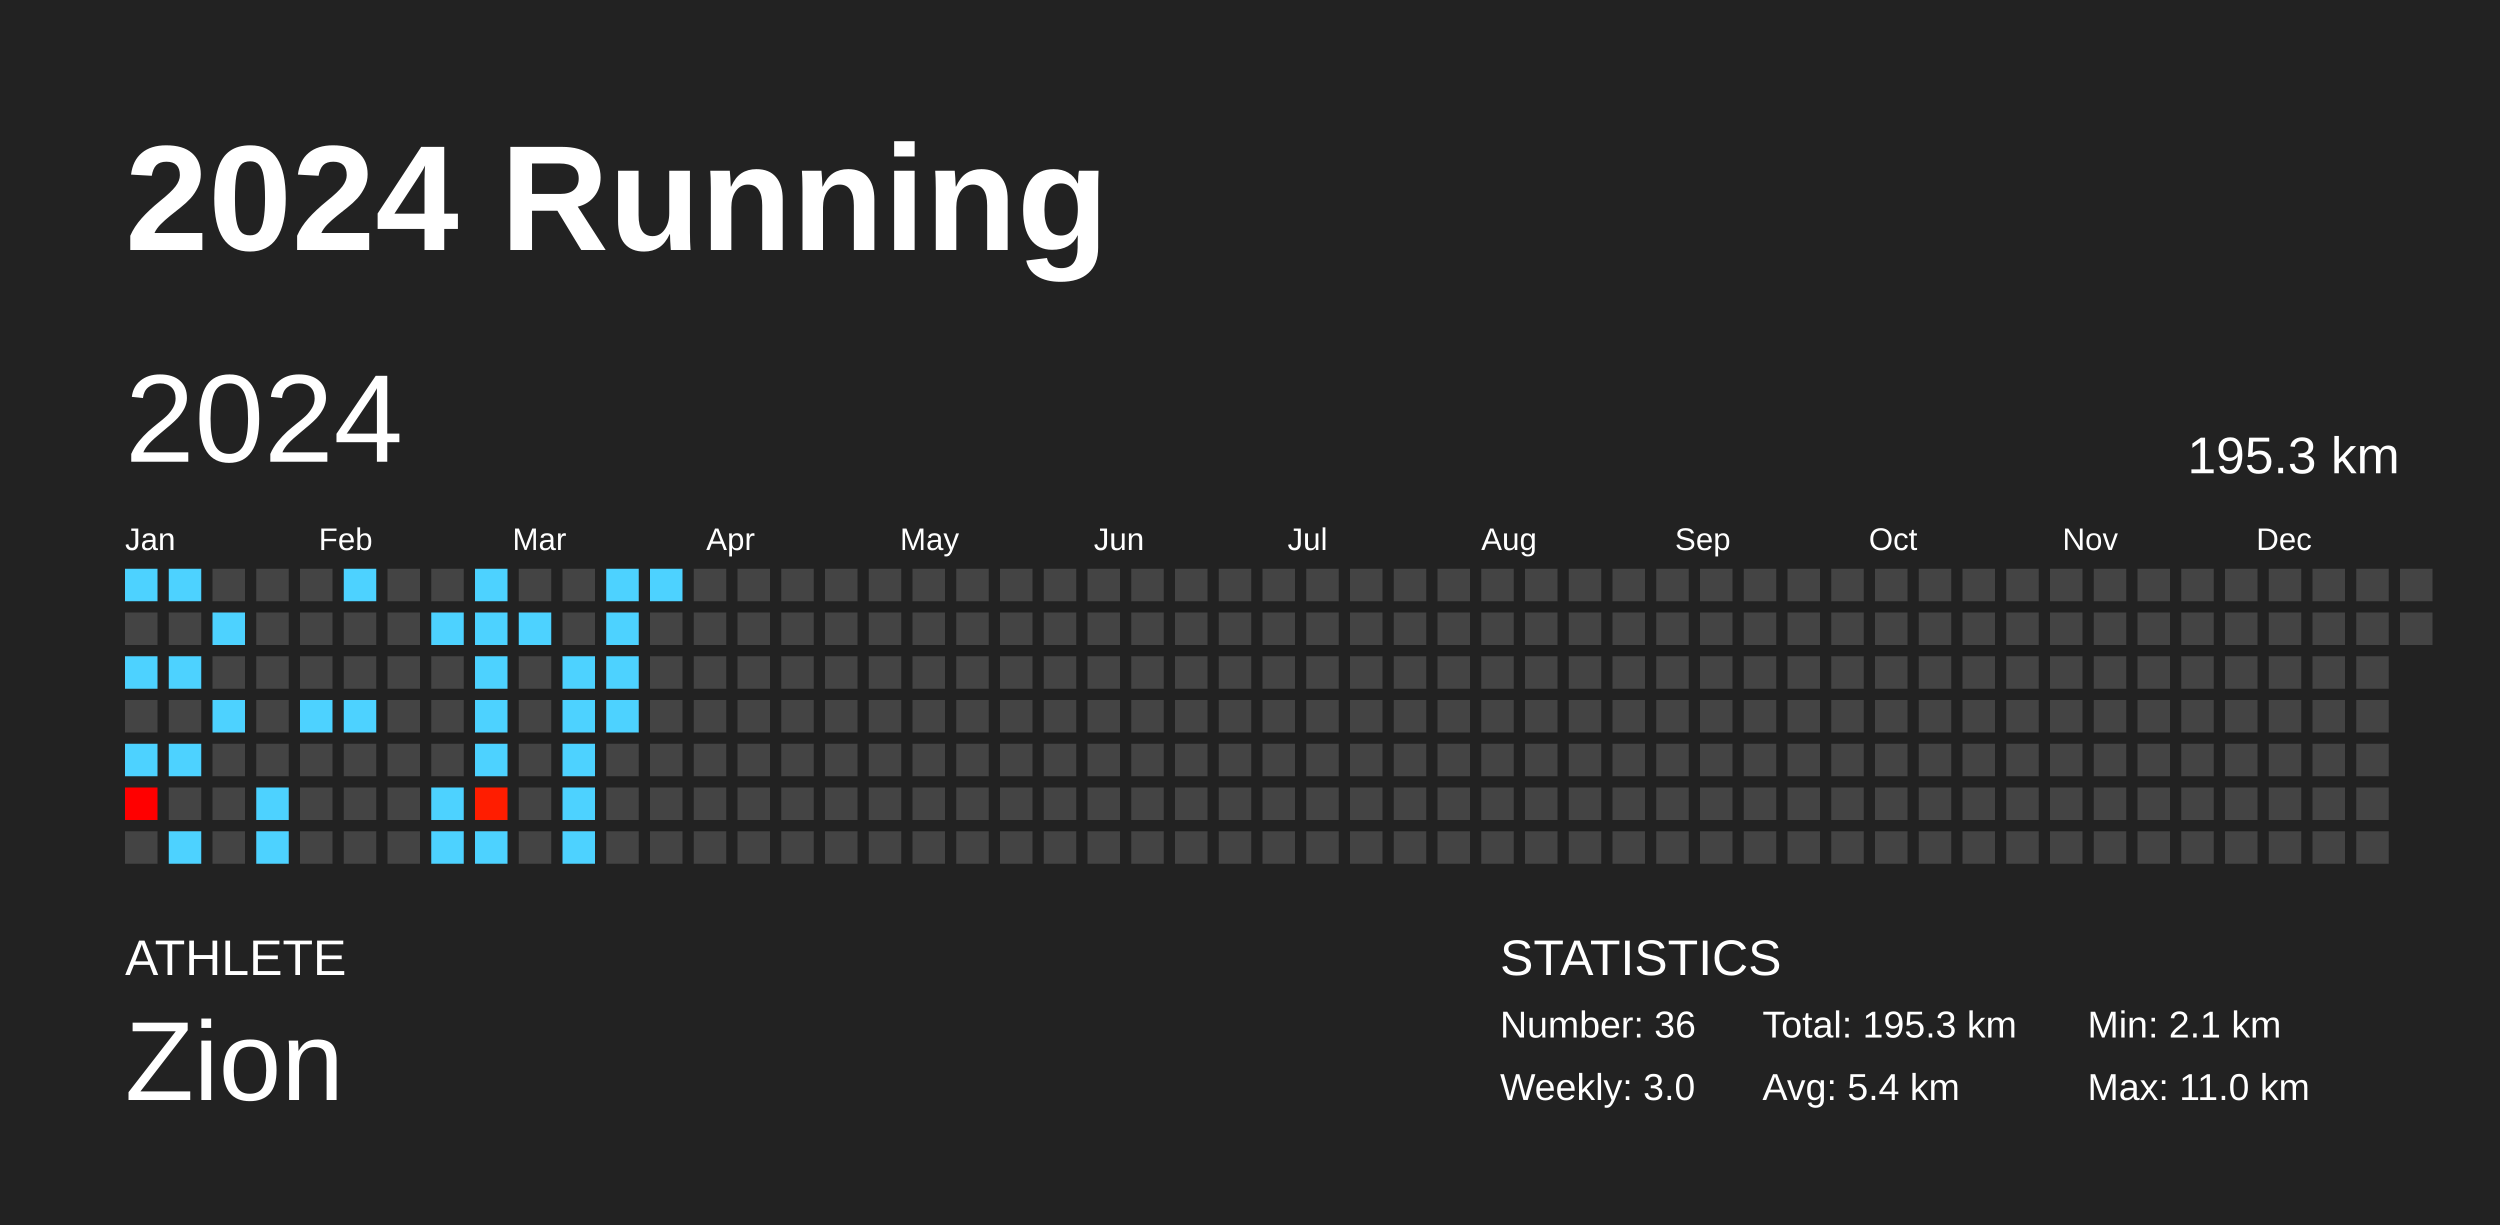
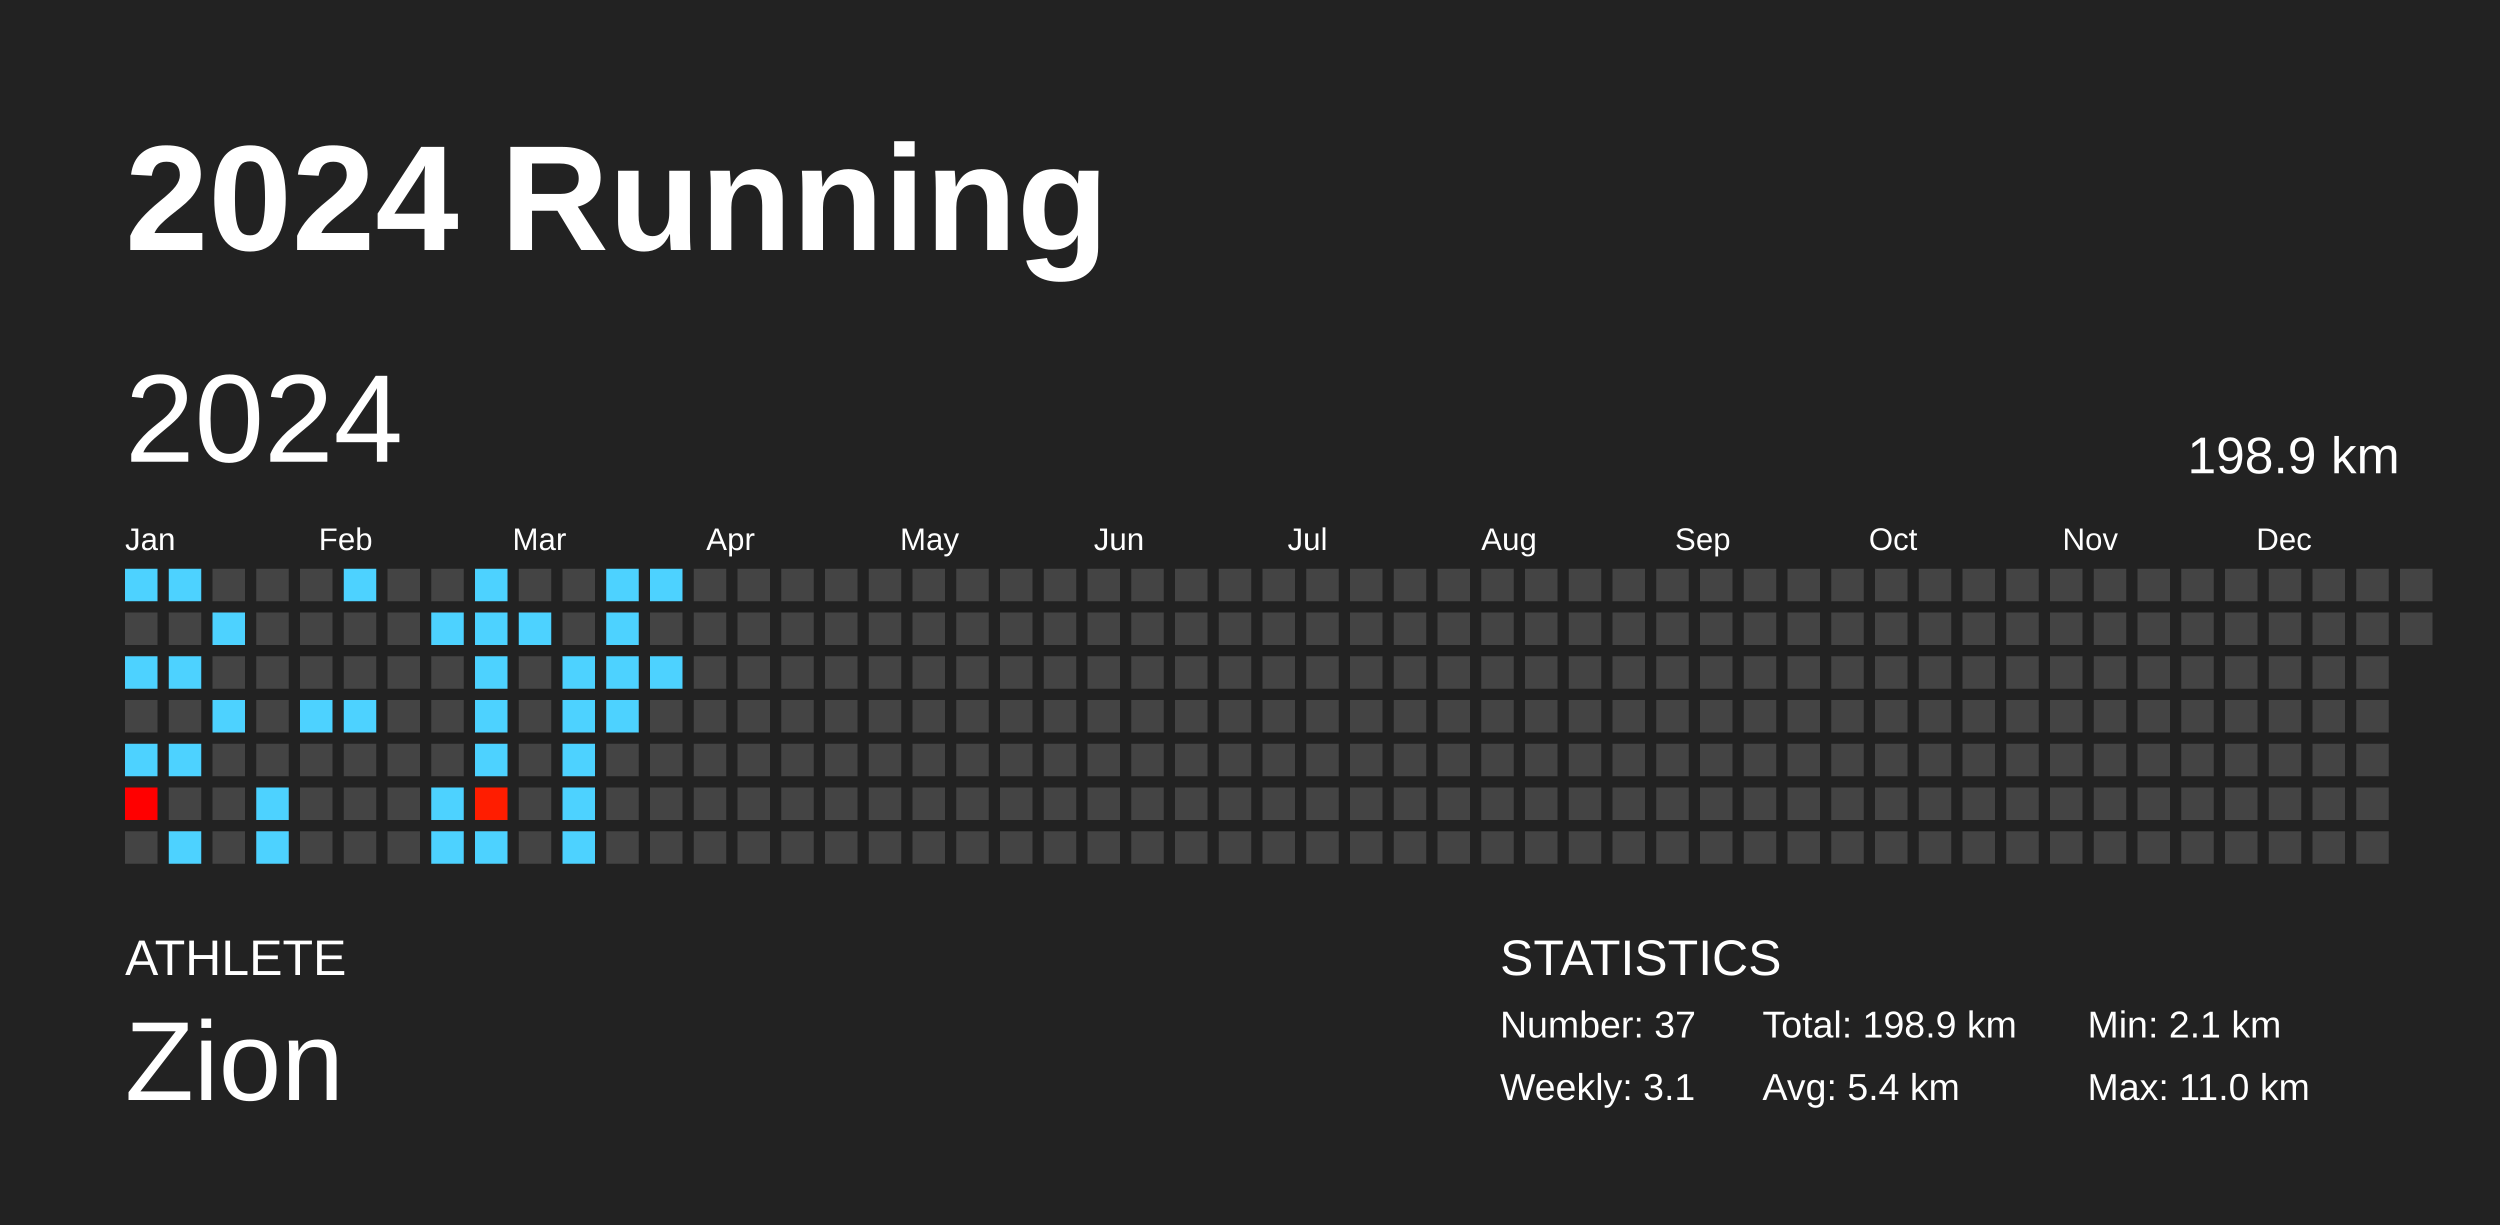
<svg xmlns="http://www.w3.org/2000/svg" baseProfile="full" height="98mm" version="1.1" viewBox="0,0,200,98" width="200mm">
  <defs />
  <rect fill="#222222" height="98" width="200" x="0" y="0" />
  <text fill="#FFFFFF" style="font-size:12px; font-family:Arial; font-weight:bold;" x="10" y="20">2024 Running</text>
  <text fill="#FFFFFF" style="font-size:4px; font-family:Arial" x="10" y="78">ATHLETE</text>
  <text fill="#FFFFFF" style="font-size:9px; font-family:Arial" x="10" y="88">Zion</text>
  <text fill="#FFFFFF" style="font-size:4px; font-family:Arial" x="120" y="78">STATISTICS</text>
-   <text fill="#FFFFFF" style="font-size:3px; font-family:Arial" x="120" y="83">Number: 36</text>
-   <text fill="#FFFFFF" style="font-size:3px; font-family:Arial" x="120" y="88">Weekly: 3.0</text>
-   <text fill="#FFFFFF" style="font-size:3px; font-family:Arial" x="141" y="83">Total: 195.3 km</text>
+   <text fill="#FFFFFF" style="font-size:3px; font-family:Arial" x="120" y="83">Number: 37</text>
+   <text fill="#FFFFFF" style="font-size:3px; font-family:Arial" x="120" y="88">Weekly: 3.1</text>
+   <text fill="#FFFFFF" style="font-size:3px; font-family:Arial" x="141" y="83">Total: 198.9 km</text>
  <text fill="#FFFFFF" style="font-size:3px; font-family:Arial" x="141" y="88">Avg: 5.4 km</text>
  <text fill="#FFFFFF" style="font-size:3px; font-family:Arial" x="167" y="83">Min: 2.1 km</text>
  <text fill="#FFFFFF" style="font-size:3px; font-family:Arial" x="167" y="88">Max: 11.0 km</text>
  <text dominant-baseline="hanging" fill="#FFFFFF" style="font-size:10.0px; font-family:Arial;" x="10" y="30">2024</text>
-   <text dominant-baseline="hanging" fill="#FFFFFF" style="font-size:4.125px; font-family:Arial;" x="175" y="35">195.3 km</text>
+   <text dominant-baseline="hanging" fill="#FFFFFF" style="font-size:4.125px; font-family:Arial;" x="175" y="35">198.9 km</text>
  <text fill="#FFFFFF" style="font-size:2.5px; font-family:Arial" x="10.0" y="44">Jan</text>
  <text fill="#FFFFFF" style="font-size:2.5px; font-family:Arial" x="25.5" y="44">Feb</text>
  <text fill="#FFFFFF" style="font-size:2.5px; font-family:Arial" x="41.0" y="44">Mar</text>
  <text fill="#FFFFFF" style="font-size:2.5px; font-family:Arial" x="56.5" y="44">Apr</text>
  <text fill="#FFFFFF" style="font-size:2.5px; font-family:Arial" x="72.0" y="44">May</text>
  <text fill="#FFFFFF" style="font-size:2.5px; font-family:Arial" x="87.5" y="44">Jun</text>
  <text fill="#FFFFFF" style="font-size:2.5px; font-family:Arial" x="103.0" y="44">Jul</text>
  <text fill="#FFFFFF" style="font-size:2.5px; font-family:Arial" x="118.5" y="44">Aug</text>
  <text fill="#FFFFFF" style="font-size:2.5px; font-family:Arial" x="134.0" y="44">Sep</text>
  <text fill="#FFFFFF" style="font-size:2.5px; font-family:Arial" x="149.5" y="44">Oct</text>
  <text fill="#FFFFFF" style="font-size:2.5px; font-family:Arial" x="165.0" y="44">Nov</text>
  <text fill="#FFFFFF" style="font-size:2.5px; font-family:Arial" x="180.5" y="44">Dec</text>
  <rect fill="#4dd2ff" height="2.6" width="2.6" x="10.0" y="45.5" />
  <rect fill="#444444" height="2.6" width="2.6" x="10.0" y="49.0" />
  <rect fill="#4dd2ff" height="2.6" width="2.6" x="10.0" y="52.5" />
  <rect fill="#444444" height="2.6" width="2.6" x="10.0" y="56.0" />
  <rect fill="#4dd2ff" height="2.6" width="2.6" x="10.0" y="59.5" />
  <rect fill="#ff0000" height="2.6" width="2.6" x="10.0" y="63.0" />
  <rect fill="#444444" height="2.6" width="2.6" x="10.0" y="66.5" />
  <rect fill="#4dd2ff" height="2.6" width="2.6" x="13.5" y="45.5" />
  <rect fill="#444444" height="2.6" width="2.6" x="13.5" y="49.0" />
  <rect fill="#4dd2ff" height="2.6" width="2.6" x="13.5" y="52.5" />
  <rect fill="#444444" height="2.6" width="2.6" x="13.5" y="56.0" />
  <rect fill="#4dd2ff" height="2.6" width="2.6" x="13.5" y="59.5" />
  <rect fill="#444444" height="2.6" width="2.6" x="13.5" y="63.0" />
  <rect fill="#4dd2ff" height="2.6" width="2.6" x="13.5" y="66.5" />
  <rect fill="#444444" height="2.6" width="2.6" x="17.0" y="45.5" />
  <rect fill="#4dd2ff" height="2.6" width="2.6" x="17.0" y="49.0" />
  <rect fill="#444444" height="2.6" width="2.6" x="17.0" y="52.5" />
  <rect fill="#4dd2ff" height="2.6" width="2.6" x="17.0" y="56.0" />
  <rect fill="#444444" height="2.6" width="2.6" x="17.0" y="59.5" />
  <rect fill="#444444" height="2.6" width="2.6" x="17.0" y="63.0" />
  <rect fill="#444444" height="2.6" width="2.6" x="17.0" y="66.5" />
  <rect fill="#444444" height="2.6" width="2.6" x="20.5" y="45.5" />
  <rect fill="#444444" height="2.6" width="2.6" x="20.5" y="49.0" />
  <rect fill="#444444" height="2.6" width="2.6" x="20.5" y="52.5" />
  <rect fill="#444444" height="2.6" width="2.6" x="20.5" y="56.0" />
  <rect fill="#444444" height="2.6" width="2.6" x="20.5" y="59.5" />
  <rect fill="#4dd2ff" height="2.6" width="2.6" x="20.5" y="63.0" />
  <rect fill="#4dd2ff" height="2.6" width="2.6" x="20.5" y="66.5" />
  <rect fill="#444444" height="2.6" width="2.6" x="24.0" y="45.5" />
  <rect fill="#444444" height="2.6" width="2.6" x="24.0" y="49.0" />
  <rect fill="#444444" height="2.6" width="2.6" x="24.0" y="52.5" />
  <rect fill="#4dd2ff" height="2.6" width="2.6" x="24.0" y="56.0" />
  <rect fill="#444444" height="2.6" width="2.6" x="24.0" y="59.5" />
  <rect fill="#444444" height="2.6" width="2.6" x="24.0" y="63.0" />
  <rect fill="#444444" height="2.6" width="2.6" x="24.0" y="66.5" />
  <rect fill="#4dd2ff" height="2.6" width="2.6" x="27.5" y="45.5" />
  <rect fill="#444444" height="2.6" width="2.6" x="27.5" y="49.0" />
  <rect fill="#444444" height="2.6" width="2.6" x="27.5" y="52.5" />
  <rect fill="#4dd2ff" height="2.6" width="2.6" x="27.5" y="56.0" />
  <rect fill="#444444" height="2.6" width="2.6" x="27.5" y="59.5" />
  <rect fill="#444444" height="2.6" width="2.6" x="27.5" y="63.0" />
  <rect fill="#444444" height="2.6" width="2.6" x="27.5" y="66.5" />
  <rect fill="#444444" height="2.6" width="2.6" x="31.0" y="45.5" />
  <rect fill="#444444" height="2.6" width="2.6" x="31.0" y="49.0" />
  <rect fill="#444444" height="2.6" width="2.6" x="31.0" y="52.5" />
  <rect fill="#444444" height="2.6" width="2.6" x="31.0" y="56.0" />
  <rect fill="#444444" height="2.6" width="2.6" x="31.0" y="59.5" />
  <rect fill="#444444" height="2.6" width="2.6" x="31.0" y="63.0" />
  <rect fill="#444444" height="2.6" width="2.6" x="31.0" y="66.5" />
  <rect fill="#444444" height="2.6" width="2.6" x="34.5" y="45.5" />
  <rect fill="#4dd2ff" height="2.6" width="2.6" x="34.5" y="49.0" />
  <rect fill="#444444" height="2.6" width="2.6" x="34.5" y="52.5" />
  <rect fill="#444444" height="2.6" width="2.6" x="34.5" y="56.0" />
  <rect fill="#444444" height="2.6" width="2.6" x="34.5" y="59.5" />
  <rect fill="#4dd2ff" height="2.6" width="2.6" x="34.5" y="63.0" />
  <rect fill="#4dd2ff" height="2.6" width="2.6" x="34.5" y="66.5" />
  <rect fill="#4dd2ff" height="2.6" width="2.6" x="38.0" y="45.5" />
  <rect fill="#4dd2ff" height="2.6" width="2.6" x="38.0" y="49.0" />
  <rect fill="#4dd2ff" height="2.6" width="2.6" x="38.0" y="52.5" />
  <rect fill="#4dd2ff" height="2.6" width="2.6" x="38.0" y="56.0" />
  <rect fill="#4dd2ff" height="2.6" width="2.6" x="38.0" y="59.5" />
  <rect fill="#ff1d00" height="2.6" width="2.6" x="38.0" y="63.0" />
  <rect fill="#4dd2ff" height="2.6" width="2.6" x="38.0" y="66.5" />
  <rect fill="#444444" height="2.6" width="2.6" x="41.5" y="45.5" />
  <rect fill="#4dd2ff" height="2.6" width="2.6" x="41.5" y="49.0" />
  <rect fill="#444444" height="2.6" width="2.6" x="41.5" y="52.5" />
  <rect fill="#444444" height="2.6" width="2.6" x="41.5" y="56.0" />
  <rect fill="#444444" height="2.6" width="2.6" x="41.5" y="59.5" />
  <rect fill="#444444" height="2.6" width="2.6" x="41.5" y="63.0" />
  <rect fill="#444444" height="2.6" width="2.6" x="41.5" y="66.5" />
  <rect fill="#444444" height="2.6" width="2.6" x="45.0" y="45.5" />
  <rect fill="#444444" height="2.6" width="2.6" x="45.0" y="49.0" />
  <rect fill="#4dd2ff" height="2.6" width="2.6" x="45.0" y="52.5" />
  <rect fill="#4dd2ff" height="2.6" width="2.6" x="45.0" y="56.0" />
  <rect fill="#4dd2ff" height="2.6" width="2.6" x="45.0" y="59.5" />
  <rect fill="#4dd2ff" height="2.6" width="2.6" x="45.0" y="63.0" />
  <rect fill="#4dd2ff" height="2.6" width="2.6" x="45.0" y="66.5" />
  <rect fill="#4dd2ff" height="2.6" width="2.6" x="48.5" y="45.5" />
  <rect fill="#4dd2ff" height="2.6" width="2.6" x="48.5" y="49.0" />
  <rect fill="#4dd2ff" height="2.6" width="2.6" x="48.5" y="52.5" />
  <rect fill="#4dd2ff" height="2.6" width="2.6" x="48.5" y="56.0" />
  <rect fill="#444444" height="2.6" width="2.6" x="48.5" y="59.5" />
  <rect fill="#444444" height="2.6" width="2.6" x="48.5" y="63.0" />
  <rect fill="#444444" height="2.6" width="2.6" x="48.5" y="66.5" />
  <rect fill="#4dd2ff" height="2.6" width="2.6" x="52.0" y="45.5" />
  <rect fill="#444444" height="2.6" width="2.6" x="52.0" y="49.0" />
-   <rect fill="#444444" height="2.6" width="2.6" x="52.0" y="52.5" />
+   <rect fill="#4dd2ff" height="2.6" width="2.6" x="52.0" y="52.5" />
  <rect fill="#444444" height="2.6" width="2.6" x="52.0" y="56.0" />
  <rect fill="#444444" height="2.6" width="2.6" x="52.0" y="59.5" />
  <rect fill="#444444" height="2.6" width="2.6" x="52.0" y="63.0" />
  <rect fill="#444444" height="2.6" width="2.6" x="52.0" y="66.5" />
  <rect fill="#444444" height="2.6" width="2.6" x="55.5" y="45.5" />
  <rect fill="#444444" height="2.6" width="2.6" x="55.5" y="49.0" />
  <rect fill="#444444" height="2.6" width="2.6" x="55.5" y="52.5" />
  <rect fill="#444444" height="2.6" width="2.6" x="55.5" y="56.0" />
  <rect fill="#444444" height="2.6" width="2.6" x="55.5" y="59.5" />
  <rect fill="#444444" height="2.6" width="2.6" x="55.5" y="63.0" />
  <rect fill="#444444" height="2.6" width="2.6" x="55.5" y="66.5" />
  <rect fill="#444444" height="2.6" width="2.6" x="59.0" y="45.5" />
  <rect fill="#444444" height="2.6" width="2.6" x="59.0" y="49.0" />
  <rect fill="#444444" height="2.6" width="2.6" x="59.0" y="52.5" />
  <rect fill="#444444" height="2.6" width="2.6" x="59.0" y="56.0" />
  <rect fill="#444444" height="2.6" width="2.6" x="59.0" y="59.5" />
  <rect fill="#444444" height="2.6" width="2.6" x="59.0" y="63.0" />
  <rect fill="#444444" height="2.6" width="2.6" x="59.0" y="66.5" />
  <rect fill="#444444" height="2.6" width="2.6" x="62.5" y="45.5" />
  <rect fill="#444444" height="2.6" width="2.6" x="62.5" y="49.0" />
  <rect fill="#444444" height="2.6" width="2.6" x="62.5" y="52.5" />
  <rect fill="#444444" height="2.6" width="2.6" x="62.5" y="56.0" />
  <rect fill="#444444" height="2.6" width="2.6" x="62.5" y="59.5" />
  <rect fill="#444444" height="2.6" width="2.6" x="62.5" y="63.0" />
  <rect fill="#444444" height="2.6" width="2.6" x="62.5" y="66.5" />
  <rect fill="#444444" height="2.6" width="2.6" x="66.0" y="45.5" />
  <rect fill="#444444" height="2.6" width="2.6" x="66.0" y="49.0" />
  <rect fill="#444444" height="2.6" width="2.6" x="66.0" y="52.5" />
  <rect fill="#444444" height="2.6" width="2.6" x="66.0" y="56.0" />
  <rect fill="#444444" height="2.6" width="2.6" x="66.0" y="59.5" />
  <rect fill="#444444" height="2.6" width="2.6" x="66.0" y="63.0" />
  <rect fill="#444444" height="2.6" width="2.6" x="66.0" y="66.5" />
  <rect fill="#444444" height="2.6" width="2.6" x="69.5" y="45.5" />
  <rect fill="#444444" height="2.6" width="2.6" x="69.5" y="49.0" />
  <rect fill="#444444" height="2.6" width="2.6" x="69.5" y="52.5" />
  <rect fill="#444444" height="2.6" width="2.6" x="69.5" y="56.0" />
  <rect fill="#444444" height="2.6" width="2.6" x="69.5" y="59.5" />
  <rect fill="#444444" height="2.6" width="2.6" x="69.5" y="63.0" />
  <rect fill="#444444" height="2.6" width="2.6" x="69.5" y="66.5" />
  <rect fill="#444444" height="2.6" width="2.6" x="73.0" y="45.5" />
  <rect fill="#444444" height="2.6" width="2.6" x="73.0" y="49.0" />
  <rect fill="#444444" height="2.6" width="2.6" x="73.0" y="52.5" />
  <rect fill="#444444" height="2.6" width="2.6" x="73.0" y="56.0" />
  <rect fill="#444444" height="2.6" width="2.6" x="73.0" y="59.5" />
  <rect fill="#444444" height="2.6" width="2.6" x="73.0" y="63.0" />
  <rect fill="#444444" height="2.6" width="2.6" x="73.0" y="66.5" />
  <rect fill="#444444" height="2.6" width="2.6" x="76.5" y="45.5" />
  <rect fill="#444444" height="2.6" width="2.6" x="76.5" y="49.0" />
  <rect fill="#444444" height="2.6" width="2.6" x="76.5" y="52.5" />
  <rect fill="#444444" height="2.6" width="2.6" x="76.5" y="56.0" />
  <rect fill="#444444" height="2.6" width="2.6" x="76.5" y="59.5" />
  <rect fill="#444444" height="2.6" width="2.6" x="76.5" y="63.0" />
  <rect fill="#444444" height="2.6" width="2.6" x="76.5" y="66.5" />
  <rect fill="#444444" height="2.6" width="2.6" x="80.0" y="45.5" />
  <rect fill="#444444" height="2.6" width="2.6" x="80.0" y="49.0" />
  <rect fill="#444444" height="2.6" width="2.6" x="80.0" y="52.5" />
  <rect fill="#444444" height="2.6" width="2.6" x="80.0" y="56.0" />
  <rect fill="#444444" height="2.6" width="2.6" x="80.0" y="59.5" />
  <rect fill="#444444" height="2.6" width="2.6" x="80.0" y="63.0" />
  <rect fill="#444444" height="2.6" width="2.6" x="80.0" y="66.5" />
  <rect fill="#444444" height="2.6" width="2.6" x="83.5" y="45.5" />
  <rect fill="#444444" height="2.6" width="2.6" x="83.5" y="49.0" />
  <rect fill="#444444" height="2.6" width="2.6" x="83.5" y="52.5" />
  <rect fill="#444444" height="2.6" width="2.6" x="83.5" y="56.0" />
  <rect fill="#444444" height="2.6" width="2.6" x="83.5" y="59.5" />
  <rect fill="#444444" height="2.6" width="2.6" x="83.5" y="63.0" />
  <rect fill="#444444" height="2.6" width="2.6" x="83.5" y="66.5" />
  <rect fill="#444444" height="2.6" width="2.6" x="87.0" y="45.5" />
  <rect fill="#444444" height="2.6" width="2.6" x="87.0" y="49.0" />
  <rect fill="#444444" height="2.6" width="2.6" x="87.0" y="52.5" />
  <rect fill="#444444" height="2.6" width="2.6" x="87.0" y="56.0" />
  <rect fill="#444444" height="2.6" width="2.6" x="87.0" y="59.5" />
  <rect fill="#444444" height="2.6" width="2.6" x="87.0" y="63.0" />
  <rect fill="#444444" height="2.6" width="2.6" x="87.0" y="66.5" />
  <rect fill="#444444" height="2.6" width="2.6" x="90.5" y="45.5" />
  <rect fill="#444444" height="2.6" width="2.6" x="90.5" y="49.0" />
  <rect fill="#444444" height="2.6" width="2.6" x="90.5" y="52.5" />
  <rect fill="#444444" height="2.6" width="2.6" x="90.5" y="56.0" />
  <rect fill="#444444" height="2.6" width="2.6" x="90.5" y="59.5" />
  <rect fill="#444444" height="2.6" width="2.6" x="90.5" y="63.0" />
  <rect fill="#444444" height="2.6" width="2.6" x="90.5" y="66.5" />
  <rect fill="#444444" height="2.6" width="2.6" x="94.0" y="45.5" />
  <rect fill="#444444" height="2.6" width="2.6" x="94.0" y="49.0" />
  <rect fill="#444444" height="2.6" width="2.6" x="94.0" y="52.5" />
  <rect fill="#444444" height="2.6" width="2.6" x="94.0" y="56.0" />
  <rect fill="#444444" height="2.6" width="2.6" x="94.0" y="59.5" />
  <rect fill="#444444" height="2.6" width="2.6" x="94.0" y="63.0" />
  <rect fill="#444444" height="2.6" width="2.6" x="94.0" y="66.5" />
  <rect fill="#444444" height="2.6" width="2.6" x="97.5" y="45.5" />
  <rect fill="#444444" height="2.6" width="2.6" x="97.5" y="49.0" />
  <rect fill="#444444" height="2.6" width="2.6" x="97.5" y="52.5" />
  <rect fill="#444444" height="2.6" width="2.6" x="97.5" y="56.0" />
  <rect fill="#444444" height="2.6" width="2.6" x="97.5" y="59.5" />
  <rect fill="#444444" height="2.6" width="2.6" x="97.5" y="63.0" />
  <rect fill="#444444" height="2.6" width="2.6" x="97.5" y="66.5" />
  <rect fill="#444444" height="2.6" width="2.6" x="101.0" y="45.5" />
  <rect fill="#444444" height="2.6" width="2.6" x="101.0" y="49.0" />
  <rect fill="#444444" height="2.6" width="2.6" x="101.0" y="52.5" />
  <rect fill="#444444" height="2.6" width="2.6" x="101.0" y="56.0" />
  <rect fill="#444444" height="2.6" width="2.6" x="101.0" y="59.5" />
  <rect fill="#444444" height="2.6" width="2.6" x="101.0" y="63.0" />
  <rect fill="#444444" height="2.6" width="2.6" x="101.0" y="66.5" />
  <rect fill="#444444" height="2.6" width="2.6" x="104.5" y="45.5" />
  <rect fill="#444444" height="2.6" width="2.6" x="104.5" y="49.0" />
  <rect fill="#444444" height="2.6" width="2.6" x="104.5" y="52.5" />
  <rect fill="#444444" height="2.6" width="2.6" x="104.5" y="56.0" />
  <rect fill="#444444" height="2.6" width="2.6" x="104.5" y="59.5" />
  <rect fill="#444444" height="2.6" width="2.6" x="104.5" y="63.0" />
  <rect fill="#444444" height="2.6" width="2.6" x="104.5" y="66.5" />
  <rect fill="#444444" height="2.6" width="2.6" x="108.0" y="45.5" />
  <rect fill="#444444" height="2.6" width="2.6" x="108.0" y="49.0" />
  <rect fill="#444444" height="2.6" width="2.6" x="108.0" y="52.5" />
  <rect fill="#444444" height="2.6" width="2.6" x="108.0" y="56.0" />
  <rect fill="#444444" height="2.6" width="2.6" x="108.0" y="59.5" />
  <rect fill="#444444" height="2.6" width="2.6" x="108.0" y="63.0" />
  <rect fill="#444444" height="2.6" width="2.6" x="108.0" y="66.5" />
  <rect fill="#444444" height="2.6" width="2.6" x="111.5" y="45.5" />
  <rect fill="#444444" height="2.6" width="2.6" x="111.5" y="49.0" />
  <rect fill="#444444" height="2.6" width="2.6" x="111.5" y="52.5" />
  <rect fill="#444444" height="2.6" width="2.6" x="111.5" y="56.0" />
  <rect fill="#444444" height="2.6" width="2.6" x="111.5" y="59.5" />
  <rect fill="#444444" height="2.6" width="2.6" x="111.5" y="63.0" />
  <rect fill="#444444" height="2.6" width="2.6" x="111.5" y="66.5" />
  <rect fill="#444444" height="2.6" width="2.6" x="115.0" y="45.5" />
  <rect fill="#444444" height="2.6" width="2.6" x="115.0" y="49.0" />
  <rect fill="#444444" height="2.6" width="2.6" x="115.0" y="52.5" />
  <rect fill="#444444" height="2.6" width="2.6" x="115.0" y="56.0" />
  <rect fill="#444444" height="2.6" width="2.6" x="115.0" y="59.5" />
  <rect fill="#444444" height="2.6" width="2.6" x="115.0" y="63.0" />
  <rect fill="#444444" height="2.6" width="2.6" x="115.0" y="66.5" />
  <rect fill="#444444" height="2.6" width="2.6" x="118.5" y="45.5" />
  <rect fill="#444444" height="2.6" width="2.6" x="118.5" y="49.0" />
  <rect fill="#444444" height="2.6" width="2.6" x="118.5" y="52.5" />
  <rect fill="#444444" height="2.6" width="2.6" x="118.5" y="56.0" />
  <rect fill="#444444" height="2.6" width="2.6" x="118.5" y="59.5" />
  <rect fill="#444444" height="2.6" width="2.6" x="118.5" y="63.0" />
  <rect fill="#444444" height="2.6" width="2.6" x="118.5" y="66.5" />
  <rect fill="#444444" height="2.6" width="2.6" x="122.0" y="45.5" />
  <rect fill="#444444" height="2.6" width="2.6" x="122.0" y="49.0" />
  <rect fill="#444444" height="2.6" width="2.6" x="122.0" y="52.5" />
  <rect fill="#444444" height="2.6" width="2.6" x="122.0" y="56.0" />
  <rect fill="#444444" height="2.6" width="2.6" x="122.0" y="59.5" />
  <rect fill="#444444" height="2.6" width="2.6" x="122.0" y="63.0" />
  <rect fill="#444444" height="2.6" width="2.6" x="122.0" y="66.5" />
  <rect fill="#444444" height="2.6" width="2.6" x="125.5" y="45.5" />
  <rect fill="#444444" height="2.6" width="2.6" x="125.5" y="49.0" />
  <rect fill="#444444" height="2.6" width="2.6" x="125.5" y="52.5" />
  <rect fill="#444444" height="2.6" width="2.6" x="125.5" y="56.0" />
  <rect fill="#444444" height="2.6" width="2.6" x="125.5" y="59.5" />
  <rect fill="#444444" height="2.6" width="2.6" x="125.5" y="63.0" />
  <rect fill="#444444" height="2.6" width="2.6" x="125.5" y="66.5" />
  <rect fill="#444444" height="2.6" width="2.6" x="129.0" y="45.5" />
  <rect fill="#444444" height="2.6" width="2.6" x="129.0" y="49.0" />
  <rect fill="#444444" height="2.6" width="2.6" x="129.0" y="52.5" />
  <rect fill="#444444" height="2.6" width="2.6" x="129.0" y="56.0" />
  <rect fill="#444444" height="2.6" width="2.6" x="129.0" y="59.5" />
  <rect fill="#444444" height="2.6" width="2.6" x="129.0" y="63.0" />
  <rect fill="#444444" height="2.6" width="2.6" x="129.0" y="66.5" />
  <rect fill="#444444" height="2.6" width="2.6" x="132.5" y="45.5" />
  <rect fill="#444444" height="2.6" width="2.6" x="132.5" y="49.0" />
  <rect fill="#444444" height="2.6" width="2.6" x="132.5" y="52.5" />
  <rect fill="#444444" height="2.6" width="2.6" x="132.5" y="56.0" />
  <rect fill="#444444" height="2.6" width="2.6" x="132.5" y="59.5" />
  <rect fill="#444444" height="2.6" width="2.6" x="132.5" y="63.0" />
  <rect fill="#444444" height="2.6" width="2.6" x="132.5" y="66.5" />
  <rect fill="#444444" height="2.6" width="2.6" x="136.0" y="45.5" />
  <rect fill="#444444" height="2.6" width="2.6" x="136.0" y="49.0" />
  <rect fill="#444444" height="2.6" width="2.6" x="136.0" y="52.5" />
  <rect fill="#444444" height="2.6" width="2.6" x="136.0" y="56.0" />
  <rect fill="#444444" height="2.6" width="2.6" x="136.0" y="59.5" />
  <rect fill="#444444" height="2.6" width="2.6" x="136.0" y="63.0" />
  <rect fill="#444444" height="2.6" width="2.6" x="136.0" y="66.5" />
  <rect fill="#444444" height="2.6" width="2.6" x="139.5" y="45.5" />
  <rect fill="#444444" height="2.6" width="2.6" x="139.5" y="49.0" />
  <rect fill="#444444" height="2.6" width="2.6" x="139.5" y="52.5" />
  <rect fill="#444444" height="2.6" width="2.6" x="139.5" y="56.0" />
  <rect fill="#444444" height="2.6" width="2.6" x="139.5" y="59.5" />
  <rect fill="#444444" height="2.6" width="2.6" x="139.5" y="63.0" />
  <rect fill="#444444" height="2.6" width="2.6" x="139.5" y="66.5" />
  <rect fill="#444444" height="2.6" width="2.6" x="143.0" y="45.5" />
  <rect fill="#444444" height="2.6" width="2.6" x="143.0" y="49.0" />
  <rect fill="#444444" height="2.6" width="2.6" x="143.0" y="52.5" />
  <rect fill="#444444" height="2.6" width="2.6" x="143.0" y="56.0" />
  <rect fill="#444444" height="2.6" width="2.6" x="143.0" y="59.5" />
  <rect fill="#444444" height="2.6" width="2.6" x="143.0" y="63.0" />
  <rect fill="#444444" height="2.6" width="2.6" x="143.0" y="66.5" />
  <rect fill="#444444" height="2.6" width="2.6" x="146.5" y="45.5" />
  <rect fill="#444444" height="2.6" width="2.6" x="146.5" y="49.0" />
  <rect fill="#444444" height="2.6" width="2.6" x="146.5" y="52.5" />
  <rect fill="#444444" height="2.6" width="2.6" x="146.5" y="56.0" />
  <rect fill="#444444" height="2.6" width="2.6" x="146.5" y="59.5" />
  <rect fill="#444444" height="2.6" width="2.6" x="146.5" y="63.0" />
  <rect fill="#444444" height="2.6" width="2.6" x="146.5" y="66.5" />
  <rect fill="#444444" height="2.6" width="2.6" x="150.0" y="45.5" />
  <rect fill="#444444" height="2.6" width="2.6" x="150.0" y="49.0" />
  <rect fill="#444444" height="2.6" width="2.6" x="150.0" y="52.5" />
  <rect fill="#444444" height="2.6" width="2.6" x="150.0" y="56.0" />
  <rect fill="#444444" height="2.6" width="2.6" x="150.0" y="59.5" />
  <rect fill="#444444" height="2.6" width="2.6" x="150.0" y="63.0" />
  <rect fill="#444444" height="2.6" width="2.6" x="150.0" y="66.5" />
  <rect fill="#444444" height="2.6" width="2.6" x="153.5" y="45.5" />
  <rect fill="#444444" height="2.6" width="2.6" x="153.5" y="49.0" />
  <rect fill="#444444" height="2.6" width="2.6" x="153.5" y="52.5" />
  <rect fill="#444444" height="2.6" width="2.6" x="153.5" y="56.0" />
  <rect fill="#444444" height="2.6" width="2.6" x="153.5" y="59.5" />
  <rect fill="#444444" height="2.6" width="2.6" x="153.5" y="63.0" />
  <rect fill="#444444" height="2.6" width="2.6" x="153.5" y="66.5" />
  <rect fill="#444444" height="2.6" width="2.6" x="157.0" y="45.5" />
  <rect fill="#444444" height="2.6" width="2.6" x="157.0" y="49.0" />
  <rect fill="#444444" height="2.6" width="2.6" x="157.0" y="52.5" />
  <rect fill="#444444" height="2.6" width="2.6" x="157.0" y="56.0" />
  <rect fill="#444444" height="2.6" width="2.6" x="157.0" y="59.5" />
  <rect fill="#444444" height="2.6" width="2.6" x="157.0" y="63.0" />
  <rect fill="#444444" height="2.6" width="2.6" x="157.0" y="66.5" />
  <rect fill="#444444" height="2.6" width="2.6" x="160.5" y="45.5" />
  <rect fill="#444444" height="2.6" width="2.6" x="160.5" y="49.0" />
  <rect fill="#444444" height="2.6" width="2.6" x="160.5" y="52.5" />
  <rect fill="#444444" height="2.6" width="2.6" x="160.5" y="56.0" />
  <rect fill="#444444" height="2.6" width="2.6" x="160.5" y="59.5" />
  <rect fill="#444444" height="2.6" width="2.6" x="160.5" y="63.0" />
  <rect fill="#444444" height="2.6" width="2.6" x="160.5" y="66.5" />
  <rect fill="#444444" height="2.6" width="2.6" x="164.0" y="45.5" />
  <rect fill="#444444" height="2.6" width="2.6" x="164.0" y="49.0" />
  <rect fill="#444444" height="2.6" width="2.6" x="164.0" y="52.5" />
  <rect fill="#444444" height="2.6" width="2.6" x="164.0" y="56.0" />
  <rect fill="#444444" height="2.6" width="2.6" x="164.0" y="59.5" />
  <rect fill="#444444" height="2.6" width="2.6" x="164.0" y="63.0" />
  <rect fill="#444444" height="2.6" width="2.6" x="164.0" y="66.5" />
  <rect fill="#444444" height="2.6" width="2.6" x="167.5" y="45.5" />
  <rect fill="#444444" height="2.6" width="2.6" x="167.5" y="49.0" />
  <rect fill="#444444" height="2.6" width="2.6" x="167.5" y="52.5" />
  <rect fill="#444444" height="2.6" width="2.6" x="167.5" y="56.0" />
  <rect fill="#444444" height="2.6" width="2.6" x="167.5" y="59.5" />
  <rect fill="#444444" height="2.6" width="2.6" x="167.5" y="63.0" />
  <rect fill="#444444" height="2.6" width="2.6" x="167.5" y="66.5" />
  <rect fill="#444444" height="2.6" width="2.6" x="171.0" y="45.5" />
  <rect fill="#444444" height="2.6" width="2.6" x="171.0" y="49.0" />
  <rect fill="#444444" height="2.6" width="2.6" x="171.0" y="52.5" />
  <rect fill="#444444" height="2.6" width="2.6" x="171.0" y="56.0" />
  <rect fill="#444444" height="2.6" width="2.6" x="171.0" y="59.5" />
  <rect fill="#444444" height="2.6" width="2.6" x="171.0" y="63.0" />
  <rect fill="#444444" height="2.6" width="2.6" x="171.0" y="66.5" />
  <rect fill="#444444" height="2.6" width="2.6" x="174.5" y="45.5" />
  <rect fill="#444444" height="2.6" width="2.6" x="174.5" y="49.0" />
  <rect fill="#444444" height="2.6" width="2.6" x="174.5" y="52.5" />
  <rect fill="#444444" height="2.6" width="2.6" x="174.5" y="56.0" />
  <rect fill="#444444" height="2.6" width="2.6" x="174.5" y="59.5" />
  <rect fill="#444444" height="2.6" width="2.6" x="174.5" y="63.0" />
  <rect fill="#444444" height="2.6" width="2.6" x="174.5" y="66.5" />
  <rect fill="#444444" height="2.6" width="2.6" x="178.0" y="45.5" />
  <rect fill="#444444" height="2.6" width="2.6" x="178.0" y="49.0" />
  <rect fill="#444444" height="2.6" width="2.6" x="178.0" y="52.5" />
  <rect fill="#444444" height="2.6" width="2.6" x="178.0" y="56.0" />
  <rect fill="#444444" height="2.6" width="2.6" x="178.0" y="59.5" />
  <rect fill="#444444" height="2.6" width="2.6" x="178.0" y="63.0" />
  <rect fill="#444444" height="2.6" width="2.6" x="178.0" y="66.5" />
  <rect fill="#444444" height="2.6" width="2.6" x="181.5" y="45.5" />
  <rect fill="#444444" height="2.6" width="2.6" x="181.5" y="49.0" />
  <rect fill="#444444" height="2.6" width="2.6" x="181.5" y="52.5" />
  <rect fill="#444444" height="2.6" width="2.6" x="181.5" y="56.0" />
  <rect fill="#444444" height="2.6" width="2.6" x="181.5" y="59.5" />
  <rect fill="#444444" height="2.6" width="2.6" x="181.5" y="63.0" />
  <rect fill="#444444" height="2.6" width="2.6" x="181.5" y="66.5" />
  <rect fill="#444444" height="2.6" width="2.6" x="185.0" y="45.5" />
  <rect fill="#444444" height="2.6" width="2.6" x="185.0" y="49.0" />
  <rect fill="#444444" height="2.6" width="2.6" x="185.0" y="52.5" />
  <rect fill="#444444" height="2.6" width="2.6" x="185.0" y="56.0" />
  <rect fill="#444444" height="2.6" width="2.6" x="185.0" y="59.5" />
  <rect fill="#444444" height="2.6" width="2.6" x="185.0" y="63.0" />
  <rect fill="#444444" height="2.6" width="2.6" x="185.0" y="66.5" />
  <rect fill="#444444" height="2.6" width="2.6" x="188.5" y="45.5" />
  <rect fill="#444444" height="2.6" width="2.6" x="188.5" y="49.0" />
  <rect fill="#444444" height="2.6" width="2.6" x="188.5" y="52.5" />
  <rect fill="#444444" height="2.6" width="2.6" x="188.5" y="56.0" />
  <rect fill="#444444" height="2.6" width="2.6" x="188.5" y="59.5" />
  <rect fill="#444444" height="2.6" width="2.6" x="188.5" y="63.0" />
  <rect fill="#444444" height="2.6" width="2.6" x="188.5" y="66.5" />
  <rect fill="#444444" height="2.6" width="2.6" x="192.0" y="45.5" />
  <rect fill="#444444" height="2.6" width="2.6" x="192.0" y="49.0" />
</svg>
